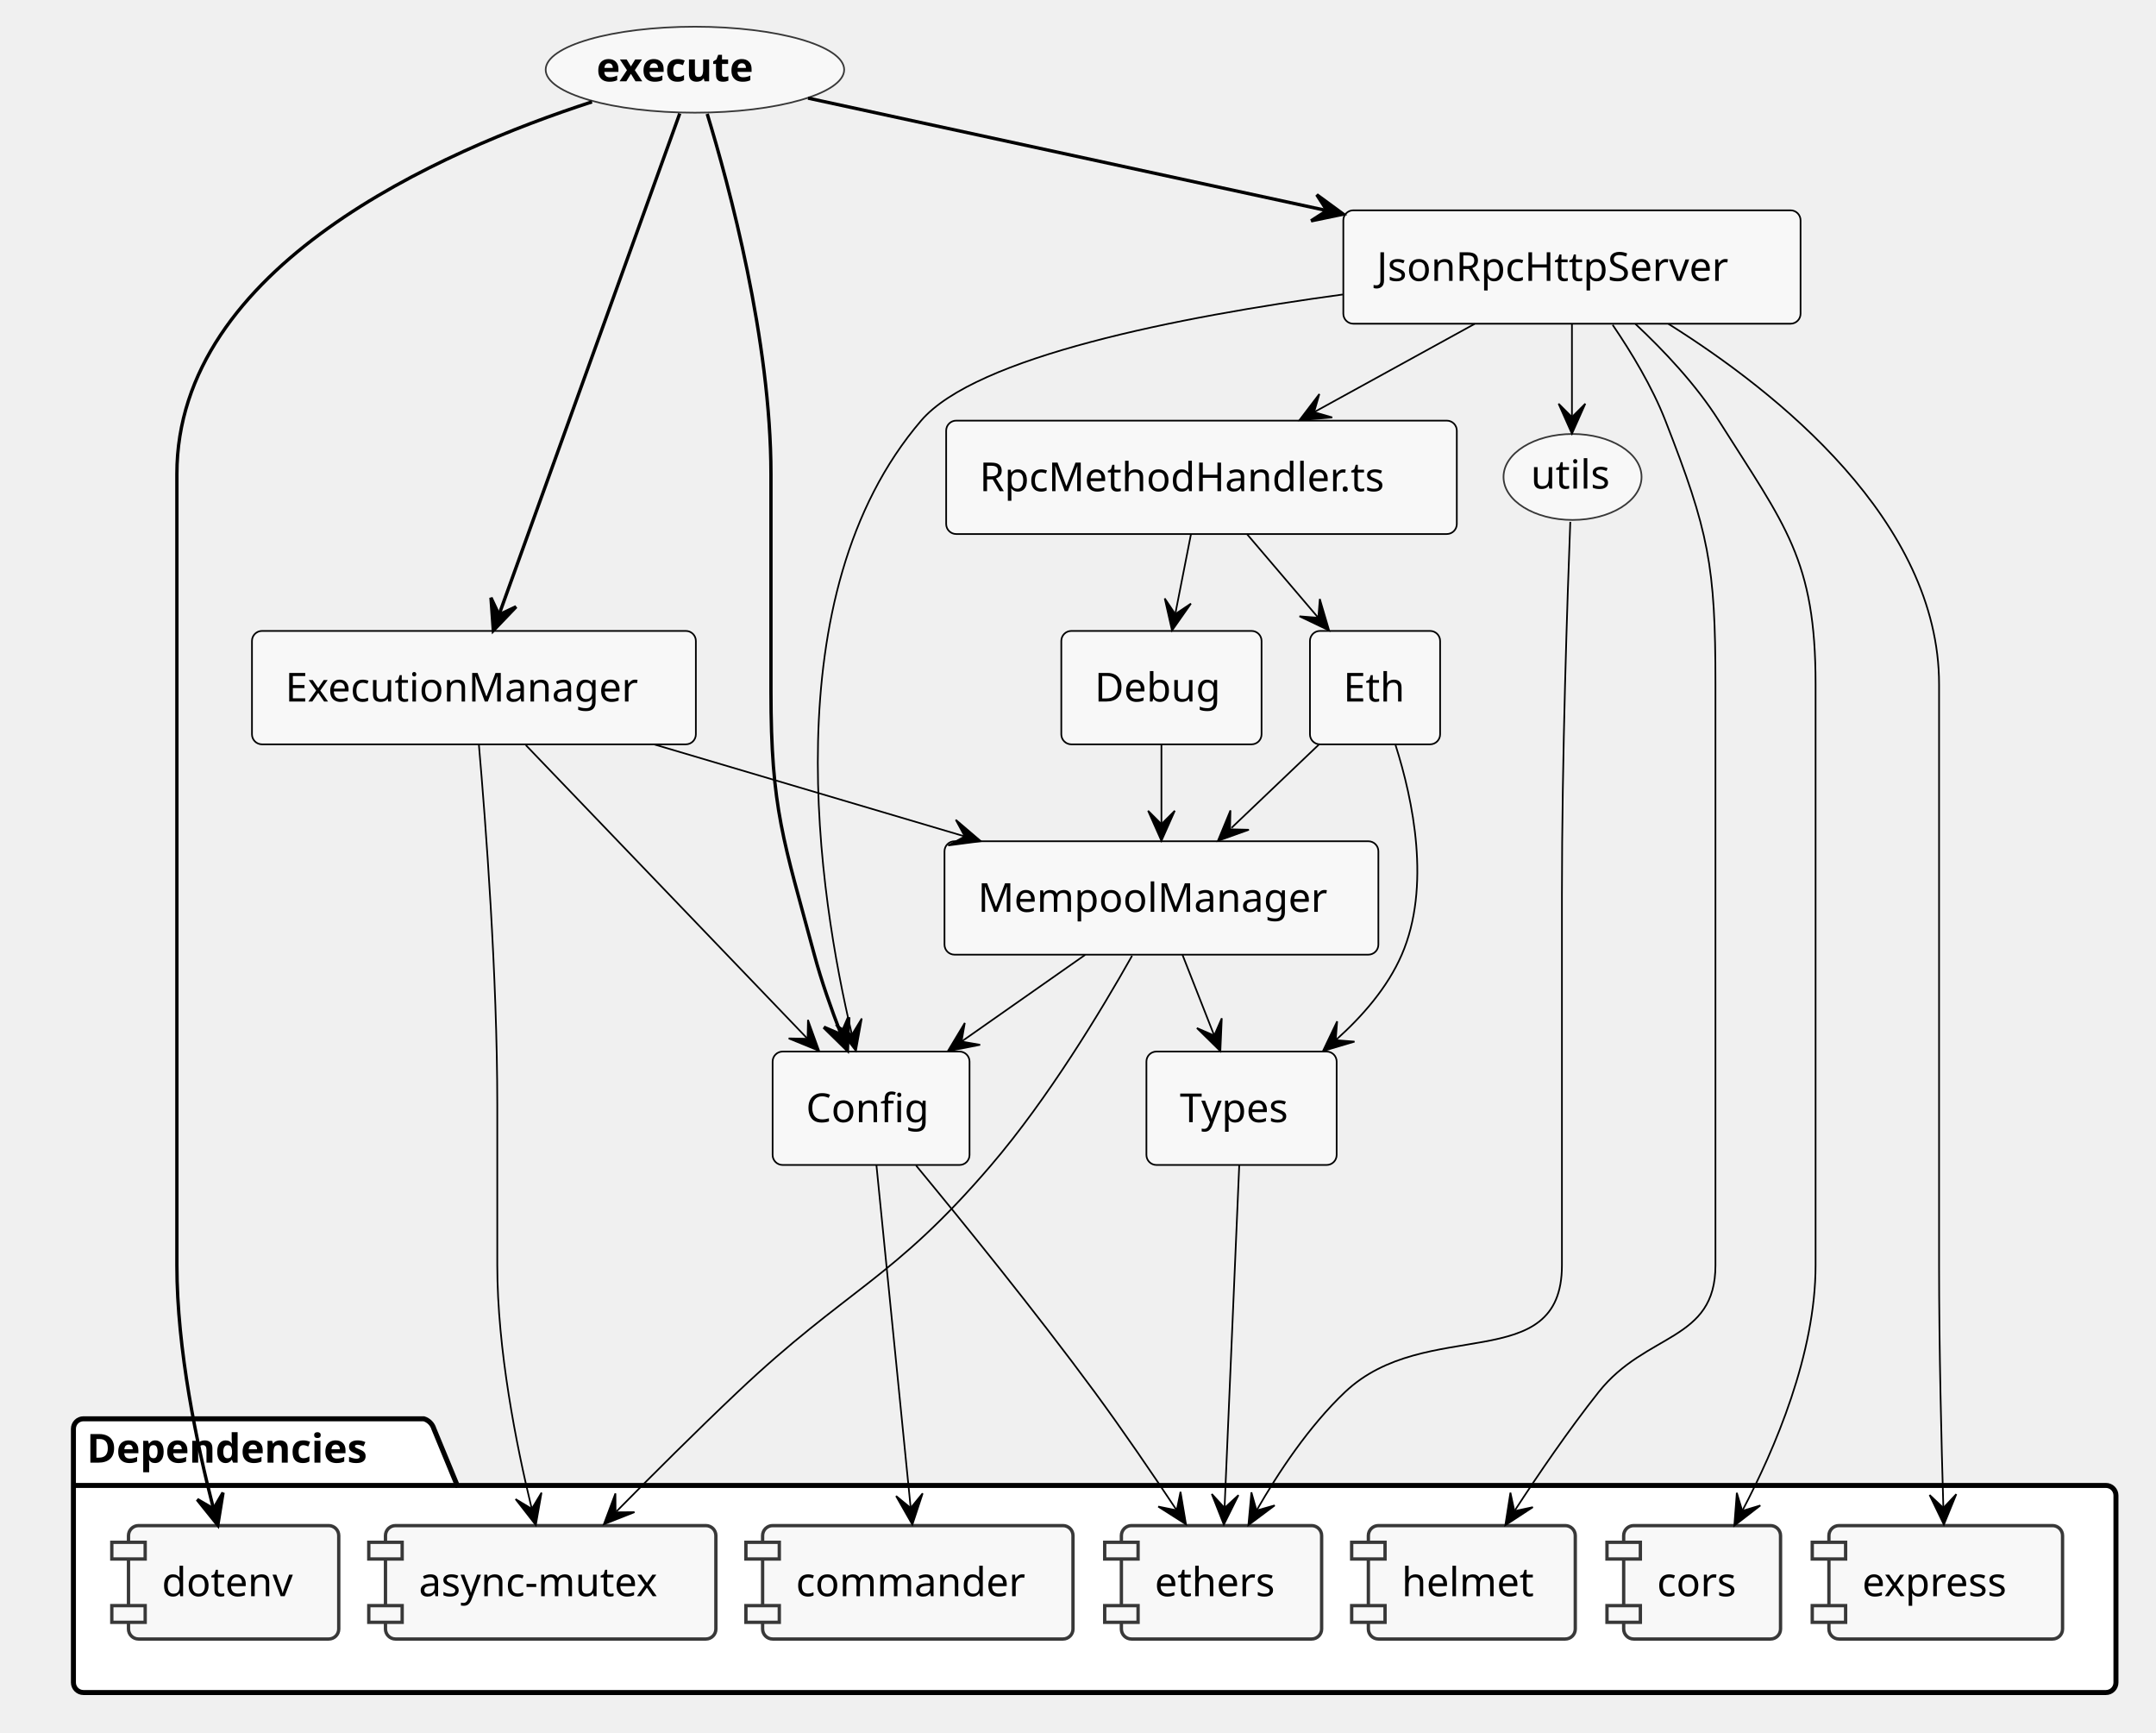
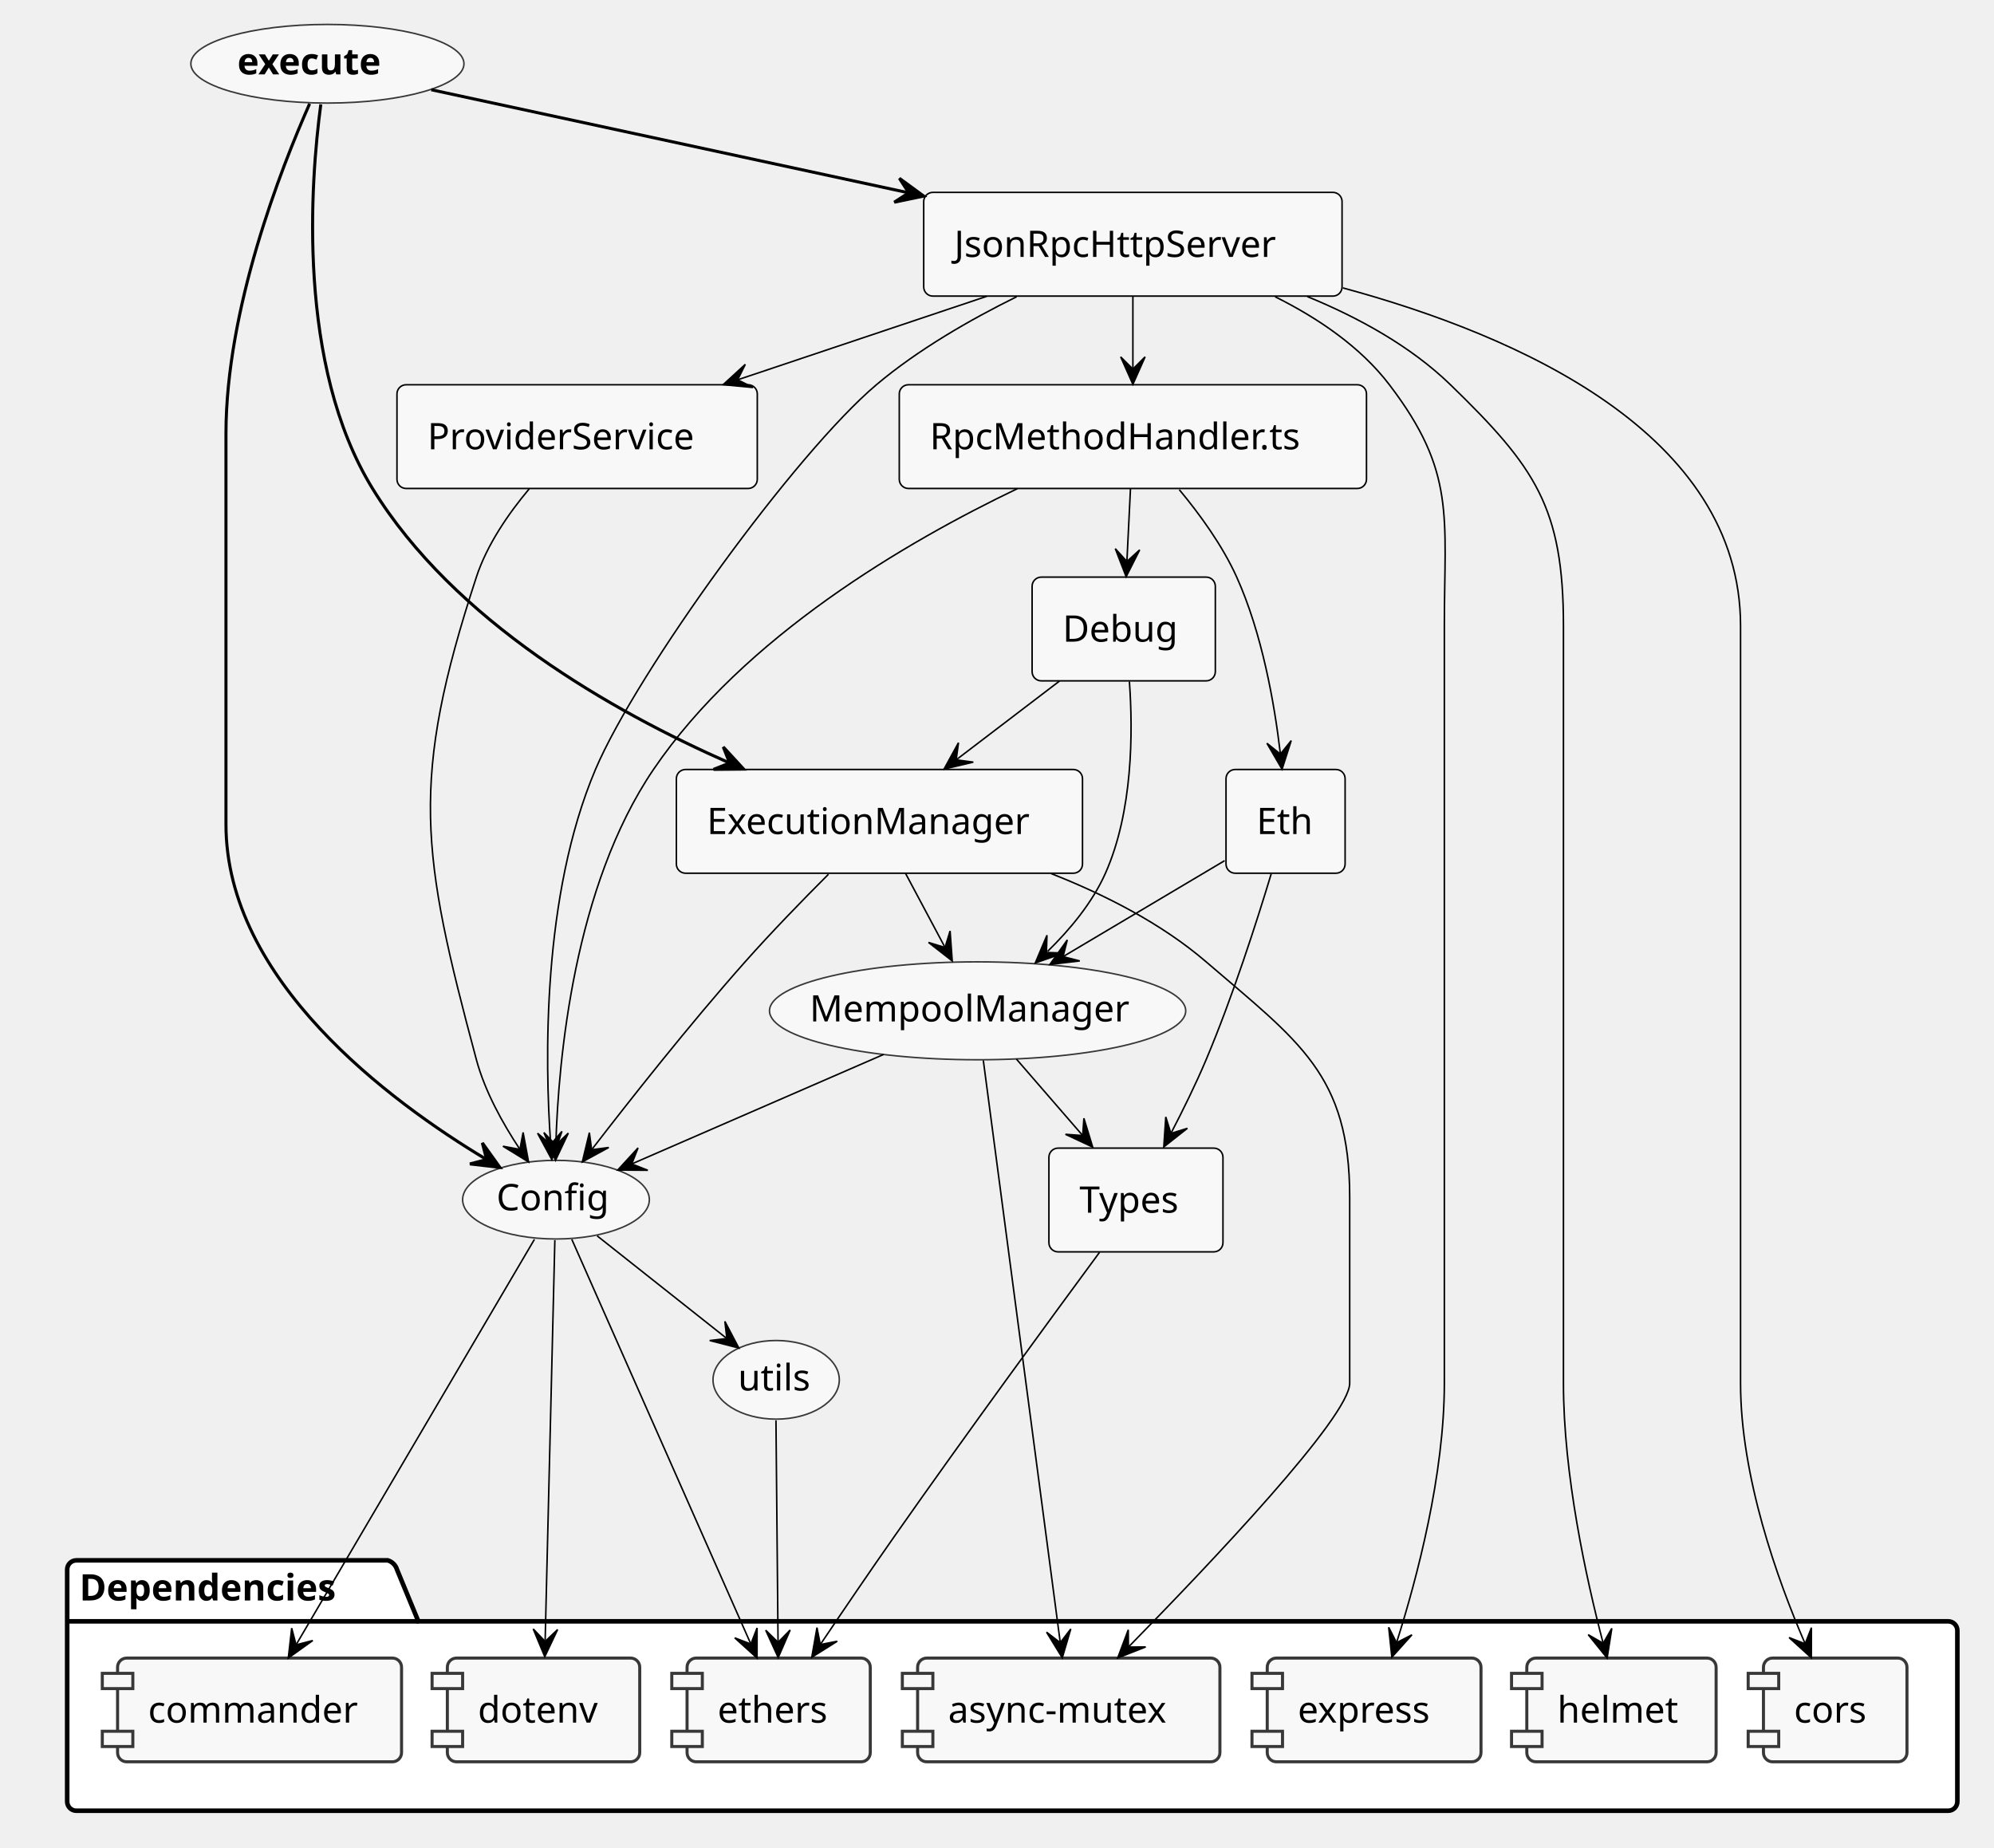
- <svg xmlns="http://www.w3.org/2000/svg" contentScriptType="application/ecmascript" contentStyleType="text/css" height="519px" preserveAspectRatio="none" style="width:646px;height:519px;" version="1.1" viewBox="0 0 646 519" width="646px" zoomAndPan="magnify">
+ <svg xmlns="http://www.w3.org/2000/svg" contentScriptType="application/ecmascript" contentStyleType="text/css" height="605px" preserveAspectRatio="none" style="width:653px;height:605px;" version="1.1" viewBox="0 0 653 605" width="653px" zoomAndPan="magnify">
  <defs />
  <g>
-     <path d="M25,425 L127,425 A4.5,4.5 0 0 1 130,428 L137,444.969 L631,444.969 A3,3 0 0 1 634,447.969 L634,504 A3,3 0 0 1 631,507 L25,507 A3,3 0 0 1 22,504 L22,428 A3,3 0 0 1 25,425 " fill="#FFFFFF" style="stroke: #000000; stroke-width: 1.5;" />
-     <line style="stroke: #000000; stroke-width: 1.5;" x1="22" x2="137" y1="444.969" y2="444.969" />
-     <text fill="#000000" font-family="Tahoma, sans-serif" font-size="12" font-weight="bold" lengthAdjust="spacingAndGlyphs" textLength="102" x="26" y="438.139">Dependencies</text>
-     <rect fill="#F8F8F8" height="33.969" rx="3" ry="3" style="stroke: #383838; stroke-width: 1.0;" width="99" x="115.5" y="457" />
-     <rect fill="#F8F8F8" height="5" style="stroke: #383838; stroke-width: 1.0;" width="10" x="110.5" y="462" />
-     <rect fill="#F8F8F8" height="5" style="stroke: #383838; stroke-width: 1.0;" width="10" x="110.5" y="480.969" />
-     <text fill="#000000" font-family="Tahoma, sans-serif" font-size="12" lengthAdjust="spacingAndGlyphs" textLength="79" x="125.5" y="478.139">async-mutex</text>
-     <rect fill="#F8F8F8" height="33.969" rx="3" ry="3" style="stroke: #383838; stroke-width: 1.0;" width="93" x="228.5" y="457" />
-     <rect fill="#F8F8F8" height="5" style="stroke: #383838; stroke-width: 1.0;" width="10" x="223.5" y="462" />
-     <rect fill="#F8F8F8" height="5" style="stroke: #383838; stroke-width: 1.0;" width="10" x="223.5" y="480.969" />
-     <text fill="#000000" font-family="Tahoma, sans-serif" font-size="12" lengthAdjust="spacingAndGlyphs" textLength="73" x="238.5" y="478.139">commander</text>
-     <rect fill="#F8F8F8" height="33.969" rx="3" ry="3" style="stroke: #383838; stroke-width: 1.0;" width="47" x="486.5" y="457" />
-     <rect fill="#F8F8F8" height="5" style="stroke: #383838; stroke-width: 1.0;" width="10" x="481.5" y="462" />
-     <rect fill="#F8F8F8" height="5" style="stroke: #383838; stroke-width: 1.0;" width="10" x="481.5" y="480.969" />
-     <text fill="#000000" font-family="Tahoma, sans-serif" font-size="12" lengthAdjust="spacingAndGlyphs" textLength="27" x="496.5" y="478.139">cors</text>
-     <rect fill="#F8F8F8" height="33.969" rx="3" ry="3" style="stroke: #383838; stroke-width: 1.0;" width="63" x="38.5" y="457" />
-     <rect fill="#F8F8F8" height="5" style="stroke: #383838; stroke-width: 1.0;" width="10" x="33.5" y="462" />
-     <rect fill="#F8F8F8" height="5" style="stroke: #383838; stroke-width: 1.0;" width="10" x="33.5" y="480.969" />
-     <text fill="#000000" font-family="Tahoma, sans-serif" font-size="12" lengthAdjust="spacingAndGlyphs" textLength="43" x="48.5" y="478.139">dotenv</text>
-     <rect fill="#F8F8F8" height="33.969" rx="3" ry="3" style="stroke: #383838; stroke-width: 1.0;" width="60" x="336" y="457" />
-     <rect fill="#F8F8F8" height="5" style="stroke: #383838; stroke-width: 1.0;" width="10" x="331" y="462" />
-     <rect fill="#F8F8F8" height="5" style="stroke: #383838; stroke-width: 1.0;" width="10" x="331" y="480.969" />
-     <text fill="#000000" font-family="Tahoma, sans-serif" font-size="12" lengthAdjust="spacingAndGlyphs" textLength="40" x="346" y="478.139">ethers</text>
-     <rect fill="#F8F8F8" height="33.969" rx="3" ry="3" style="stroke: #383838; stroke-width: 1.0;" width="70" x="548" y="457" />
-     <rect fill="#F8F8F8" height="5" style="stroke: #383838; stroke-width: 1.0;" width="10" x="543" y="462" />
-     <rect fill="#F8F8F8" height="5" style="stroke: #383838; stroke-width: 1.0;" width="10" x="543" y="480.969" />
-     <text fill="#000000" font-family="Tahoma, sans-serif" font-size="12" lengthAdjust="spacingAndGlyphs" textLength="50" x="558" y="478.139">express</text>
-     <rect fill="#F8F8F8" height="33.969" rx="3" ry="3" style="stroke: #383838; stroke-width: 1.0;" width="62" x="410" y="457" />
-     <rect fill="#F8F8F8" height="5" style="stroke: #383838; stroke-width: 1.0;" width="10" x="405" y="462" />
-     <rect fill="#F8F8F8" height="5" style="stroke: #383838; stroke-width: 1.0;" width="10" x="405" y="480.969" />
-     <text fill="#000000" font-family="Tahoma, sans-serif" font-size="12" lengthAdjust="spacingAndGlyphs" textLength="42" x="420" y="478.139">helmet</text>
-     <ellipse cx="208.219" cy="20.877" fill="#F8F8F8" rx="44.719" ry="12.877" style="stroke: #383838; stroke-width: 0.5;" />
-     <text fill="#000000" font-family="Tahoma, sans-serif" font-size="12" font-weight="bold" lengthAdjust="spacingAndGlyphs" textLength="59" x="178.719" y="24.362">execute</text>
-     <rect fill="#F8F8F8" height="33.969" rx="3" ry="3" style="stroke: #000000; stroke-width: 0.5;" width="59" x="231.5" y="315" />
-     <text fill="#000000" font-family="Tahoma, sans-serif" font-size="12" lengthAdjust="spacingAndGlyphs" textLength="39" x="241.5" y="336.139">Config</text>
-     <rect fill="#F8F8F8" height="33.969" rx="3" ry="3" style="stroke: #000000; stroke-width: 0.5;" width="60" x="318" y="189" />
-     <text fill="#000000" font-family="Tahoma, sans-serif" font-size="12" lengthAdjust="spacingAndGlyphs" textLength="40" x="328" y="210.139">Debug</text>
-     <rect fill="#F8F8F8" height="33.969" rx="3" ry="3" style="stroke: #000000; stroke-width: 0.5;" width="39" x="392.5" y="189" />
-     <text fill="#000000" font-family="Tahoma, sans-serif" font-size="12" lengthAdjust="spacingAndGlyphs" textLength="19" x="402.5" y="210.139">Eth</text>
-     <rect fill="#F8F8F8" height="33.969" rx="3" ry="3" style="stroke: #000000; stroke-width: 0.5;" width="133" x="75.5" y="189" />
-     <text fill="#000000" font-family="Tahoma, sans-serif" font-size="12" lengthAdjust="spacingAndGlyphs" textLength="113" x="85.5" y="210.139">ExecutionManager</text>
-     <rect fill="#F8F8F8" height="33.969" rx="3" ry="3" style="stroke: #000000; stroke-width: 0.5;" width="137" x="402.5" y="63" />
-     <text fill="#000000" font-family="Tahoma, sans-serif" font-size="12" lengthAdjust="spacingAndGlyphs" textLength="117" x="412.5" y="84.139">JsonRpcHttpServer</text>
-     <rect fill="#F8F8F8" height="33.969" rx="3" ry="3" style="stroke: #000000; stroke-width: 0.5;" width="130" x="283" y="252" />
-     <text fill="#000000" font-family="Tahoma, sans-serif" font-size="12" lengthAdjust="spacingAndGlyphs" textLength="110" x="293" y="273.139">MempoolManager</text>
-     <rect fill="#F8F8F8" height="33.969" rx="3" ry="3" style="stroke: #000000; stroke-width: 0.5;" width="153" x="283.5" y="126" />
-     <text fill="#000000" font-family="Tahoma, sans-serif" font-size="12" lengthAdjust="spacingAndGlyphs" textLength="133" x="293.5" y="147.139">RpcMethodHandler.ts</text>
-     <rect fill="#F8F8F8" height="33.969" rx="3" ry="3" style="stroke: #000000; stroke-width: 0.5;" width="57" x="343.5" y="315" />
-     <text fill="#000000" font-family="Tahoma, sans-serif" font-size="12" lengthAdjust="spacingAndGlyphs" textLength="37" x="353.5" y="336.139">Types</text>
-     <ellipse cx="471.178" cy="142.877" fill="#F8F8F8" rx="20.678" ry="12.877" style="stroke: #383838; stroke-width: 0.5;" />
-     <text fill="#000000" font-family="Tahoma, sans-serif" font-size="12" lengthAdjust="spacingAndGlyphs" textLength="25" x="458.678" y="146.362">utils</text>
-     <path d="M262.606,349.06 C265.135,374.348 270.047,423.466 272.868,451.682 " fill="none" id="_Config-&gt;commander" style="stroke: #000000; stroke-width: 0.5;" />
-     <polygon fill="#000000" points="273.37,456.696,276.454,447.343,272.872,451.721,268.494,448.139,273.37,456.696" style="stroke: #000000; stroke-width: 0.5;" />
-     <path d="M274.475,349.127 C288.283,365.827 310.191,392.817 328,417 C336.413,428.424 345.343,441.53 352.432,452.19 " fill="none" id="_Config-&gt;ethers" style="stroke: #000000; stroke-width: 0.5;" />
-     <polygon fill="#000000" points="355.35,456.596,353.715,446.884,352.589,452.428,347.046,451.301,355.35,456.596" style="stroke: #000000; stroke-width: 0.5;" />
-     <path d="M348,223.027 C348,230.255 348,238.894 348,246.659 " fill="none" id="_Debug-&gt;_MempoolManager" style="stroke: #000000; stroke-width: 0.5;" />
-     <polygon fill="#000000" points="348,251.868,352,242.868,348,246.868,344,242.868,348,251.868" style="stroke: #000000; stroke-width: 0.5;" />
-     <path d="M395.185,223.027 C387.164,230.672 377.487,239.895 368.989,247.994 " fill="none" id="_Eth-&gt;_MempoolManager" style="stroke: #000000; stroke-width: 0.5;" />
-     <polygon fill="#000000" points="364.925,251.868,374.199,248.553,368.544,248.418,368.679,242.762,364.925,251.868" style="stroke: #000000; stroke-width: 0.5;" />
-     <path d="M418.132,223.149 C423.384,239.639 428.823,265.635 420,286 C415.746,295.818 408.179,304.476 400.293,311.509 " fill="none" id="_Eth-&gt;_Types" style="stroke: #000000; stroke-width: 0.5;" />
-     <polygon fill="#000000" points="396.408,314.828,405.849,312.022,400.209,311.58,400.651,305.94,396.408,314.828" style="stroke: #000000; stroke-width: 0.5;" />
-     <path d="M211.902,34.118 C218.464,55.607 231,101.908 231,142 C231,142 231,142 231,207 C231,242.583 234.778,251.632 244,286 C246.11,293.864 249.079,302.266 251.946,309.654 " fill="none" id="&lt;b&gt;execute&lt;/b&gt;-&gt;_Config" style="stroke: #000000; stroke-width: 1.0;" />
-     <polygon fill="#000000" points="253.903,314.589,254.304,304.748,252.06,309.941,246.867,307.697,253.903,314.589" style="stroke: #000000; stroke-width: 1.0;" />
-     <path d="M177.377,30.516 C132.205,45.162 53,79.722 53,142 C53,142 53,142 53,379 C53,404.315 59.044,432.863 63.925,451.786 " fill="none" id="&lt;b&gt;execute&lt;/b&gt;-&gt;dotenv" style="stroke: #000000; stroke-width: 1.0;" />
-     <polygon fill="#000000" points="65.265,456.858,66.833,447.135,63.988,452.024,59.099,449.178,65.265,456.858" style="stroke: #000000; stroke-width: 1.0;" />
-     <path d="M203.67,34.007 C192.664,64.523 163.509,145.361 149.596,183.938 " fill="none" id="&lt;b&gt;execute&lt;/b&gt;-&gt;_ExecutionManager" style="stroke: #000000; stroke-width: 1.0;" />
-     <polygon fill="#000000" points="147.817,188.87,154.634,181.762,149.514,184.167,147.109,179.047,147.817,188.87" style="stroke: #000000; stroke-width: 1.0;" />
-     <path d="M242.113,29.393 C281.215,37.868 346.455,52.007 397.301,63.027 " fill="none" id="&lt;b&gt;execute&lt;/b&gt;-&gt;_JsonRpcHttpServer" style="stroke: #000000; stroke-width: 1.0;" />
-     <polygon fill="#000000" points="402.487,64.151,394.54,58.334,397.601,63.091,392.844,66.152,402.487,64.151" style="stroke: #000000; stroke-width: 1.0;" />
-     <path d="M143.485,223.035 C145.539,246.652 149,292.188 149,331 C149,331 149,331 149,379 C149,404.27 154.689,432.826 159.282,451.764 " fill="none" id="_ExecutionManager-&gt;async-mutex" style="stroke: #000000; stroke-width: 0.5;" />
-     <polygon fill="#000000" points="160.543,456.84,162.255,447.141,159.338,451.987,154.491,449.07,160.543,456.84" style="stroke: #000000; stroke-width: 0.5;" />
-     <path d="M157.557,223.211 C179.205,245.769 218.388,286.598 241.819,311.013 " fill="none" id="_ExecutionManager-&gt;_Config" style="stroke: #000000; stroke-width: 0.5;" />
-     <polygon fill="#000000" points="245.439,314.785,242.095,305.521,241.978,311.177,236.322,311.059,245.439,314.785" style="stroke: #000000; stroke-width: 0.5;" />
-     <path d="M196.124,223.027 C224.634,231.469 259.648,241.838 288.869,250.49 " fill="none" id="_ExecutionManager-&gt;_MempoolManager" style="stroke: #000000; stroke-width: 0.5;" />
-     <polygon fill="#000000" points="293.88,251.974,286.387,245.582,289.086,250.554,284.115,253.253,293.88,251.974" style="stroke: #000000; stroke-width: 0.5;" />
-     <path d="M402.309,88.221 C352.982,94.936 292.419,106.84 276,126 C231.109,178.384 245.464,268.555 255.184,309.571 " fill="none" id="_JsonRpcHttpServer-&gt;_Config" style="stroke: #000000; stroke-width: 0.5;" />
-     <polygon fill="#000000" points="256.459,314.79,258.207,305.098,255.272,309.933,250.436,306.997,256.459,314.79" style="stroke: #000000; stroke-width: 0.5;" />
-     <path d="M490.015,97.038 C498.567,105.037 508.235,115.281 515,126 C534.962,157.63 544,167.598 544,205 C544,205 544,205 544,379 C544,405.557 531.85,433.954 522.077,452.5 " fill="none" id="_JsonRpcHttpServer-&gt;cors" style="stroke: #000000; stroke-width: 0.5;" />
-     <polygon fill="#000000" points="519.652,456.997,527.444,450.973,522.025,452.596,520.403,447.176,519.652,456.997" style="stroke: #000000; stroke-width: 0.5;" />
-     <path d="M499.901,97.016 C532.492,117.449 581,156.078 581,205 C581,205 581,205 581,379 C581,403.917 581.711,432.541 582.285,451.592 " fill="none" id="_JsonRpcHttpServer-&gt;express" style="stroke: #000000; stroke-width: 0.5;" />
-     <polygon fill="#000000" points="582.443,456.7,586.163,447.581,582.289,451.702,578.167,447.828,582.443,456.7" style="stroke: #000000; stroke-width: 0.5;" />
-     <path d="M483.196,97.314 C488.795,105.534 495.052,115.885 499,126 C511.994,159.292 514,169.262 514,205 C514,205 514,205 514,379 C514,401.961 493.263,399.006 479,417 C470.059,428.279 460.974,441.586 453.93,452.398 " fill="none" id="_JsonRpcHttpServer-&gt;helmet" style="stroke: #000000; stroke-width: 0.5;" />
-     <polygon fill="#000000" points="451.042,456.866,459.286,451.478,453.756,452.667,452.567,447.136,451.042,456.866" style="stroke: #000000; stroke-width: 0.5;" />
-     <path d="M441.836,97.027 C427.167,105.089 409.302,114.906 394.011,123.309 " fill="none" id="_JsonRpcHttpServer-&gt;_RpcMethodHandler_ts" style="stroke: #000000; stroke-width: 0.5;" />
-     <polygon fill="#000000" points="389.355,125.868,399.169,125.041,393.738,123.461,395.318,118.029,389.355,125.868" style="stroke: #000000; stroke-width: 0.5;" />
-     <path d="M471,97.027 C471,105.563 471,116.067 471,124.777 " fill="none" id="_JsonRpcHttpServer-&gt;utils" style="stroke: #000000; stroke-width: 0.5;" />
-     <polygon fill="#000000" points="471,129.935,475,120.935,471,124.935,467,120.935,471,129.935" style="stroke: #000000; stroke-width: 0.5;" />
-     <path d="M339.197,286.308 C329.844,302.923 314.074,329.018 297,349 C267.557,383.459 253.926,385.852 221,417 C208.724,428.613 195.327,441.983 184.716,452.746 " fill="none" id="_MempoolManager-&gt;async-mutex" style="stroke: #000000; stroke-width: 0.5;" />
-     <polygon fill="#000000" points="180.94,456.586,190.102,452.973,184.446,453.021,184.398,447.364,180.94,456.586" style="stroke: #000000; stroke-width: 0.5;" />
-     <path d="M325.142,286.027 C313.842,293.95 300.124,303.568 288.279,311.873 " fill="none" id="_MempoolManager-&gt;_Config" style="stroke: #000000; stroke-width: 0.5;" />
-     <polygon fill="#000000" points="284.008,314.868,293.674,312.977,288.102,311.998,289.082,306.427,284.008,314.868" style="stroke: #000000; stroke-width: 0.5;" />
-     <path d="M354.306,286.027 C357.204,293.394 360.679,302.226 363.78,310.107 " fill="none" id="_MempoolManager-&gt;_Types" style="stroke: #000000; stroke-width: 0.5;" />
-     <polygon fill="#000000" points="365.653,314.868,366.081,305.029,363.823,310.215,358.636,307.957,365.653,314.868" style="stroke: #000000; stroke-width: 0.5;" />
-     <path d="M356.847,160.027 C355.425,167.255 353.726,175.894 352.198,183.659 " fill="none" id="_RpcMethodHandler_ts-&gt;_Debug" style="stroke: #000000; stroke-width: 0.5;" />
-     <polygon fill="#000000" points="351.173,188.868,356.836,180.81,352.139,183.962,348.987,179.265,351.173,188.868" style="stroke: #000000; stroke-width: 0.5;" />
-     <path d="M373.662,160.027 C380.179,167.672 388.042,176.895 394.946,184.994 " fill="none" id="_RpcMethodHandler_ts-&gt;_Eth" style="stroke: #000000; stroke-width: 0.5;" />
-     <polygon fill="#000000" points="398.248,188.868,395.454,179.424,395.004,185.063,389.365,184.614,398.248,188.868" style="stroke: #000000; stroke-width: 0.5;" />
-     <path d="M371.312,349.06 C370.228,374.348 368.123,423.466 366.914,451.682 " fill="none" id="_Types-&gt;ethers" style="stroke: #000000; stroke-width: 0.5;" />
-     <polygon fill="#000000" points="366.699,456.696,371.081,447.876,366.913,451.701,363.088,447.533,366.699,456.696" style="stroke: #000000; stroke-width: 0.5;" />
-     <path d="M470.505,156.318 C469.653,178.599 468,227.085 468,268 C468,268 468,268 468,379 C468,412.463 427.302,393.995 403,417 C392.242,427.184 383.045,441.062 376.511,452.455 " fill="none" id="utils-&gt;ethers" style="stroke: #000000; stroke-width: 0.5;" />
-     <polygon fill="#000000" points="374.052,456.846,381.939,450.948,376.495,452.484,374.959,447.039,374.052,456.846" style="stroke: #000000; stroke-width: 0.5;" />
+     <path d="M25,511 L127,511 A4.5,4.5 0 0 1 130,514 L137,530.969 L638,530.969 A3,3 0 0 1 641,533.969 L641,590 A3,3 0 0 1 638,593 L25,593 A3,3 0 0 1 22,590 L22,514 A3,3 0 0 1 25,511 " fill="#FFFFFF" style="stroke: #000000; stroke-width: 1.5;" />
+     <line style="stroke: #000000; stroke-width: 1.5;" x1="22" x2="137" y1="530.969" y2="530.969" />
+     <text fill="#000000" font-family="Tahoma, sans-serif" font-size="12" font-weight="bold" lengthAdjust="spacingAndGlyphs" textLength="102" x="26" y="524.139">Dependencies</text>
+     <rect fill="#F8F8F8" height="33.969" rx="3" ry="3" style="stroke: #383838; stroke-width: 1.0;" width="99" x="300.5" y="543" />
+     <rect fill="#F8F8F8" height="5" style="stroke: #383838; stroke-width: 1.0;" width="10" x="295.5" y="548" />
+     <rect fill="#F8F8F8" height="5" style="stroke: #383838; stroke-width: 1.0;" width="10" x="295.5" y="566.969" />
+     <text fill="#000000" font-family="Tahoma, sans-serif" font-size="12" lengthAdjust="spacingAndGlyphs" textLength="79" x="310.5" y="564.139">async-mutex</text>
+     <rect fill="#F8F8F8" height="33.969" rx="3" ry="3" style="stroke: #383838; stroke-width: 1.0;" width="93" x="38.5" y="543" />
+     <rect fill="#F8F8F8" height="5" style="stroke: #383838; stroke-width: 1.0;" width="10" x="33.5" y="548" />
+     <rect fill="#F8F8F8" height="5" style="stroke: #383838; stroke-width: 1.0;" width="10" x="33.5" y="566.969" />
+     <text fill="#000000" font-family="Tahoma, sans-serif" font-size="12" lengthAdjust="spacingAndGlyphs" textLength="73" x="48.5" y="564.139">commander</text>
+     <rect fill="#F8F8F8" height="33.969" rx="3" ry="3" style="stroke: #383838; stroke-width: 1.0;" width="47" x="577.5" y="543" />
+     <rect fill="#F8F8F8" height="5" style="stroke: #383838; stroke-width: 1.0;" width="10" x="572.5" y="548" />
+     <rect fill="#F8F8F8" height="5" style="stroke: #383838; stroke-width: 1.0;" width="10" x="572.5" y="566.969" />
+     <text fill="#000000" font-family="Tahoma, sans-serif" font-size="12" lengthAdjust="spacingAndGlyphs" textLength="27" x="587.5" y="564.139">cors</text>
+     <rect fill="#F8F8F8" height="33.969" rx="3" ry="3" style="stroke: #383838; stroke-width: 1.0;" width="63" x="146.5" y="543" />
+     <rect fill="#F8F8F8" height="5" style="stroke: #383838; stroke-width: 1.0;" width="10" x="141.5" y="548" />
+     <rect fill="#F8F8F8" height="5" style="stroke: #383838; stroke-width: 1.0;" width="10" x="141.5" y="566.969" />
+     <text fill="#000000" font-family="Tahoma, sans-serif" font-size="12" lengthAdjust="spacingAndGlyphs" textLength="43" x="156.5" y="564.139">dotenv</text>
+     <rect fill="#F8F8F8" height="33.969" rx="3" ry="3" style="stroke: #383838; stroke-width: 1.0;" width="60" x="225" y="543" />
+     <rect fill="#F8F8F8" height="5" style="stroke: #383838; stroke-width: 1.0;" width="10" x="220" y="548" />
+     <rect fill="#F8F8F8" height="5" style="stroke: #383838; stroke-width: 1.0;" width="10" x="220" y="566.969" />
+     <text fill="#000000" font-family="Tahoma, sans-serif" font-size="12" lengthAdjust="spacingAndGlyphs" textLength="40" x="235" y="564.139">ethers</text>
+     <rect fill="#F8F8F8" height="33.969" rx="3" ry="3" style="stroke: #383838; stroke-width: 1.0;" width="70" x="415" y="543" />
+     <rect fill="#F8F8F8" height="5" style="stroke: #383838; stroke-width: 1.0;" width="10" x="410" y="548" />
+     <rect fill="#F8F8F8" height="5" style="stroke: #383838; stroke-width: 1.0;" width="10" x="410" y="566.969" />
+     <text fill="#000000" font-family="Tahoma, sans-serif" font-size="12" lengthAdjust="spacingAndGlyphs" textLength="50" x="425" y="564.139">express</text>
+     <rect fill="#F8F8F8" height="33.969" rx="3" ry="3" style="stroke: #383838; stroke-width: 1.0;" width="62" x="500" y="543" />
+     <rect fill="#F8F8F8" height="5" style="stroke: #383838; stroke-width: 1.0;" width="10" x="495" y="548" />
+     <rect fill="#F8F8F8" height="5" style="stroke: #383838; stroke-width: 1.0;" width="10" x="495" y="566.969" />
+     <text fill="#000000" font-family="Tahoma, sans-serif" font-size="12" lengthAdjust="spacingAndGlyphs" textLength="42" x="510" y="564.139">helmet</text>
+     <ellipse cx="107.219" cy="20.877" fill="#F8F8F8" rx="44.719" ry="12.877" style="stroke: #383838; stroke-width: 0.5;" />
+     <text fill="#000000" font-family="Tahoma, sans-serif" font-size="12" font-weight="bold" lengthAdjust="spacingAndGlyphs" textLength="59" x="77.719" y="24.362">execute</text>
+     <ellipse cx="182.077" cy="392.877" fill="#F8F8F8" rx="30.577" ry="12.877" style="stroke: #383838; stroke-width: 0.5;" />
+     <text fill="#000000" font-family="Tahoma, sans-serif" font-size="12" lengthAdjust="spacingAndGlyphs" textLength="39" x="162.577" y="396.362">Config</text>
+     <rect fill="#F8F8F8" height="33.969" rx="3" ry="3" style="stroke: #000000; stroke-width: 0.5;" width="60" x="338" y="189" />
+     <text fill="#000000" font-family="Tahoma, sans-serif" font-size="12" lengthAdjust="spacingAndGlyphs" textLength="40" x="348" y="210.139">Debug</text>
+     <rect fill="#F8F8F8" height="33.969" rx="3" ry="3" style="stroke: #000000; stroke-width: 0.5;" width="39" x="401.5" y="252" />
+     <text fill="#000000" font-family="Tahoma, sans-serif" font-size="12" lengthAdjust="spacingAndGlyphs" textLength="19" x="411.5" y="273.139">Eth</text>
+     <rect fill="#F8F8F8" height="33.969" rx="3" ry="3" style="stroke: #000000; stroke-width: 0.5;" width="133" x="221.5" y="252" />
+     <text fill="#000000" font-family="Tahoma, sans-serif" font-size="12" lengthAdjust="spacingAndGlyphs" textLength="113" x="231.5" y="273.139">ExecutionManager</text>
+     <rect fill="#F8F8F8" height="33.969" rx="3" ry="3" style="stroke: #000000; stroke-width: 0.5;" width="137" x="302.5" y="63" />
+     <text fill="#000000" font-family="Tahoma, sans-serif" font-size="12" lengthAdjust="spacingAndGlyphs" textLength="117" x="312.5" y="84.139">JsonRpcHttpServer</text>
+     <ellipse cx="320.15" cy="331.03" fill="#F8F8F8" rx="68.15" ry="16.03" style="stroke: #383838; stroke-width: 0.5;" />
+     <text fill="#000000" font-family="Tahoma, sans-serif" font-size="12" lengthAdjust="spacingAndGlyphs" textLength="110" x="265.15" y="334.514">MempoolManager</text>
+     <rect fill="#F8F8F8" height="33.969" rx="3" ry="3" style="stroke: #000000; stroke-width: 0.5;" width="118" x="130" y="126" />
+     <text fill="#000000" font-family="Tahoma, sans-serif" font-size="12" lengthAdjust="spacingAndGlyphs" textLength="98" x="140" y="147.139">ProviderService</text>
+     <rect fill="#F8F8F8" height="33.969" rx="3" ry="3" style="stroke: #000000; stroke-width: 0.5;" width="153" x="294.5" y="126" />
+     <text fill="#000000" font-family="Tahoma, sans-serif" font-size="12" lengthAdjust="spacingAndGlyphs" textLength="133" x="304.5" y="147.139">RpcMethodHandler.ts</text>
+     <rect fill="#F8F8F8" height="33.969" rx="3" ry="3" style="stroke: #000000; stroke-width: 0.5;" width="57" x="343.5" y="376" />
+     <text fill="#000000" font-family="Tahoma, sans-serif" font-size="12" lengthAdjust="spacingAndGlyphs" textLength="37" x="353.5" y="397.139">Types</text>
+     <ellipse cx="254.178" cy="451.877" fill="#F8F8F8" rx="20.678" ry="12.877" style="stroke: #383838; stroke-width: 0.5;" />
+     <text fill="#000000" font-family="Tahoma, sans-serif" font-size="12" lengthAdjust="spacingAndGlyphs" textLength="25" x="241.678" y="455.362">utils</text>
+     <path d="M175.024,405.866 C158.644,433.729 117.563,503.609 97.049,538.505 " fill="none" id="Config-&gt;commander" style="stroke: #000000; stroke-width: 0.5;" />
+     <polygon fill="#000000" points="94.414,542.987,102.423,537.255,96.948,538.677,95.527,533.201,94.414,542.987" style="stroke: #000000; stroke-width: 0.5;" />
+     <path d="M181.706,406.133 C181.035,433.825 179.382,502.005 178.529,537.198 " fill="none" id="Config-&gt;dotenv" style="stroke: #000000; stroke-width: 0.5;" />
+     <polygon fill="#000000" points="178.399,542.552,182.616,533.652,178.52,537.554,174.619,533.458,178.399,542.552" style="stroke: #000000; stroke-width: 0.5;" />
+     <path d="M187.25,405.866 C199.527,433.615 230.242,503.039 245.743,538.076 " fill="none" id="Config-&gt;ethers" style="stroke: #000000; stroke-width: 0.5;" />
+     <polygon fill="#000000" points="247.915,542.987,247.932,533.138,245.892,538.414,240.616,536.375,247.915,542.987" style="stroke: #000000; stroke-width: 0.5;" />
+     <path d="M195.543,404.721 C207.547,414.225 225.098,428.119 237.834,438.202 " fill="none" id="Config-&gt;utils" style="stroke: #000000; stroke-width: 0.5;" />
+     <polygon fill="#000000" points="241.954,441.463,237.382,432.74,238.034,438.359,232.415,439.011,241.954,441.463" style="stroke: #000000; stroke-width: 0.5;" />
+     <path d="M346.981,223.027 C336.682,230.88 324.197,240.399 313.371,248.654 " fill="none" id="_Debug-&gt;_ExecutionManager" style="stroke: #000000; stroke-width: 0.5;" />
+     <polygon fill="#000000" points="309.156,251.868,318.738,249.59,313.131,248.835,313.886,243.229,309.156,251.868" style="stroke: #000000; stroke-width: 0.5;" />
+     <path d="M369.856,223.205 C371.06,239.739 371.009,265.77 362,286 C357.723,295.605 350.42,304.394 343.091,311.549 " fill="none" id="_Debug-&gt;MempoolManager" style="stroke: #000000; stroke-width: 0.5;" />
+     <polygon fill="#000000" points="339.036,315.351,348.337,312.113,342.683,311.931,342.865,306.277,339.036,315.351" style="stroke: #000000; stroke-width: 0.5;" />
+     <path d="M401.046,281.854 C386.017,290.782 365.206,303.145 348.436,313.107 " fill="none" id="_Eth-&gt;MempoolManager" style="stroke: #000000; stroke-width: 0.5;" />
+     <polygon fill="#000000" points="343.822,315.849,353.603,314.693,348.121,313.296,349.518,307.814,343.822,315.849" style="stroke: #000000; stroke-width: 0.5;" />
+     <path d="M416.295,286.182 C411.536,301.942 403.662,326.459 395,347 C391.612,355.034 387.389,363.611 383.489,371.1 " fill="none" id="_Eth-&gt;_Types" style="stroke: #000000; stroke-width: 0.5;" />
+     <polygon fill="#000000" points="381.113,375.607,388.848,369.511,383.445,371.184,381.771,365.78,381.113,375.607" style="stroke: #000000; stroke-width: 0.5;" />
+     <path d="M101.402,33.965 C91.987,55.217 74,101.163 74,142 C74,142 74,142 74,270 C74,320.957 127.477,360.609 159.17,379.634 " fill="none" id="&lt;b&gt;execute&lt;/b&gt;-&gt;Config" style="stroke: #000000; stroke-width: 1.0;" />
+     <polygon fill="#000000" points="163.679,382.291,157.954,374.277,159.371,379.753,153.894,381.17,163.679,382.291" style="stroke: #000000; stroke-width: 1.0;" />
+     <path d="M105.061,34.166 C101.658,59.636 97.139,119.554 122,160 C148.73,203.487 200.287,232.858 238.885,249.86 " fill="none" id="&lt;b&gt;execute&lt;/b&gt;-&gt;_ExecutionManager" style="stroke: #000000; stroke-width: 1.0;" />
+     <polygon fill="#000000" points="243.525,251.872,236.858,244.622,238.938,249.883,233.677,251.962,243.525,251.872" style="stroke: #000000; stroke-width: 1.0;" />
+     <path d="M141.243,29.393 C180.641,37.9 246.472,52.113 297.593,63.151 " fill="none" id="&lt;b&gt;execute&lt;/b&gt;-&gt;_JsonRpcHttpServer" style="stroke: #000000; stroke-width: 1.0;" />
+     <polygon fill="#000000" points="302.493,64.209,294.541,58.399,297.606,63.153,292.851,66.219,302.493,64.209" style="stroke: #000000; stroke-width: 1.0;" />
+     <path d="M344.234,286.085 C361.816,293 380.41,302.449 395,315 C425.394,341.148 442,351.906 442,392 C442,392 442,392 442,453 C442,463.961 396.556,511.874 369.546,539.384 " fill="none" id="_ExecutionManager-&gt;async-mutex" style="stroke: #000000; stroke-width: 0.5;" />
+     <polygon fill="#000000" points="366.025,542.96,375.19,539.353,369.533,539.397,369.489,533.741,366.025,542.96" style="stroke: #000000; stroke-width: 0.5;" />
+     <path d="M271.311,286.305 C262.917,294.694 252.705,305.195 244,315 C225.773,335.531 206.117,360.468 193.935,376.289 " fill="none" id="_ExecutionManager-&gt;Config" style="stroke: #000000; stroke-width: 0.5;" />
+     <polygon fill="#000000" points="190.704,380.498,199.356,375.793,193.748,376.531,193.01,370.923,190.704,380.498" style="stroke: #000000; stroke-width: 0.5;" />
+     <path d="M296.575,286.079 C300.5,293.438 305.191,302.233 309.34,310.013 " fill="none" id="_ExecutionManager-&gt;MempoolManager" style="stroke: #000000; stroke-width: 0.5;" />
+     <polygon fill="#000000" points="311.842,314.704,311.136,304.88,309.489,310.292,304.077,308.645,311.842,314.704" style="stroke: #000000; stroke-width: 0.5;" />
+     <path d="M332.93,97.178 C317.741,104.669 300.657,114.479 287,126 C260.501,148.355 208.539,220.084 195,252 C177.484,293.292 178.415,347.435 180.336,374.708 " fill="none" id="_JsonRpcHttpServer-&gt;Config" style="stroke: #000000; stroke-width: 0.5;" />
+     <polygon fill="#000000" points="180.729,379.792,184.025,370.511,180.345,374.807,176.049,371.126,180.729,379.792" style="stroke: #000000; stroke-width: 0.5;" />
+     <path d="M439.763,94.286 C497.283,109.86 570,142.006 570,205 C570,205 570,205 570,453 C570,483.531 581.994,517.092 591.061,538.101 " fill="none" id="_JsonRpcHttpServer-&gt;cors" style="stroke: #000000; stroke-width: 0.5;" />
+     <polygon fill="#000000" points="593.177,542.904,593.207,533.055,591.16,538.329,585.887,536.282,593.177,542.904" style="stroke: #000000; stroke-width: 0.5;" />
+     <path d="M417.574,97.179 C431.445,104.083 445.469,113.502 455,126 C476.836,154.635 473,168.989 473,205 C473,205 473,205 473,453 C473,482.985 464.101,516.679 457.374,537.867 " fill="none" id="_JsonRpcHttpServer-&gt;express" style="stroke: #000000; stroke-width: 0.5;" />
+     <polygon fill="#000000" points="455.804,542.713,462.383,535.385,457.345,537.957,454.773,532.919,455.804,542.713" style="stroke: #000000; stroke-width: 0.5;" />
+     <path d="M428.1,97.109 C444.744,103.934 461.943,113.324 475,126 C502.819,153.006 512,166.229 512,205 C512,205 512,205 512,453 C512,482.944 519.437,516.909 525.005,538.144 " fill="none" id="_JsonRpcHttpServer-&gt;helmet" style="stroke: #000000; stroke-width: 0.5;" />
+     <polygon fill="#000000" points="526.303,542.998,527.841,533.27,525.011,538.168,520.113,535.337,526.303,542.998" style="stroke: #000000; stroke-width: 0.5;" />
+     <path d="M323.182,97.027 C298.097,105.434 267.314,115.752 241.562,124.383 " fill="none" id="_JsonRpcHttpServer-&gt;_ProviderService" style="stroke: #000000; stroke-width: 0.5;" />
+     <polygon fill="#000000" points="236.815,125.974,246.62,126.904,241.555,124.384,244.076,119.319,236.815,125.974" style="stroke: #000000; stroke-width: 0.5;" />
+     <path d="M371,97.027 C371,104.255 371,112.894 371,120.659 " fill="none" id="_JsonRpcHttpServer-&gt;_RpcMethodHandler_ts" style="stroke: #000000; stroke-width: 0.5;" />
+     <polygon fill="#000000" points="371,125.868,375,116.868,371,120.868,367,116.868,371,125.868" style="stroke: #000000; stroke-width: 0.5;" />
+     <path d="M322.015,347.247 C327.239,386.778 341.231,492.646 347.219,537.954 " fill="none" id="MempoolManager-&gt;async-mutex" style="stroke: #000000; stroke-width: 0.5;" />
+     <polygon fill="#000000" points="347.874,542.915,350.66,533.469,347.219,537.959,342.729,534.517,347.874,542.915" style="stroke: #000000; stroke-width: 0.5;" />
+     <path d="M289.373,345.316 C264.613,356.081 230.186,371.05 207.051,381.108 " fill="none" id="MempoolManager-&gt;Config" style="stroke: #000000; stroke-width: 0.5;" />
+     <polygon fill="#000000" points="202.293,383.177,212.142,383.256,206.878,381.183,208.951,375.92,202.293,383.177" style="stroke: #000000; stroke-width: 0.5;" />
+     <path d="M332.854,346.831 C339.367,354.347 347.374,363.585 354.446,371.745 " fill="none" id="MempoolManager-&gt;_Types" style="stroke: #000000; stroke-width: 0.5;" />
+     <polygon fill="#000000" points="357.832,375.652,354.961,366.231,354.558,371.873,348.915,371.47,357.832,375.652" style="stroke: #000000; stroke-width: 0.5;" />
+     <path d="M173.324,160.072 C166.6,168.079 159.496,178.32 156,189 C134.152,255.737 137.814,279.173 156,347 C158.8,357.442 164.674,367.966 170.131,376.209 " fill="none" id="_ProviderService-&gt;Config" style="stroke: #000000; stroke-width: 0.5;" />
+     <polygon fill="#000000" points="173.098,380.539,171.309,370.854,170.271,376.415,164.71,375.377,173.098,380.539" style="stroke: #000000; stroke-width: 0.5;" />
+     <path d="M333.187,160.022 C296.956,177.359 243.548,208.481 214,252 C188.003,290.289 182.882,346.659 182.031,374.758 " fill="none" id="_RpcMethodHandler_ts-&gt;Config" style="stroke: #000000; stroke-width: 0.5;" />
+     <polygon fill="#000000" points="181.913,379.987,186.118,371.081,182.027,374.988,178.12,370.898,181.913,379.987" style="stroke: #000000; stroke-width: 0.5;" />
+     <path d="M370.212,160.027 C369.856,167.255 369.431,175.894 369.05,183.659 " fill="none" id="_RpcMethodHandler_ts-&gt;_Debug" style="stroke: #000000; stroke-width: 0.5;" />
+     <polygon fill="#000000" points="368.793,188.868,373.23,180.075,369.039,183.874,365.24,179.682,368.793,188.868" style="stroke: #000000; stroke-width: 0.5;" />
+     <path d="M386.196,160.364 C392.914,168.434 400.333,178.645 405,189 C413.317,207.454 417.344,230.275 419.273,246.637 " fill="none" id="_RpcMethodHandler_ts-&gt;_Eth" style="stroke: #000000; stroke-width: 0.5;" />
+     <polygon fill="#000000" points="419.85,251.923,422.849,242.542,419.307,246.952,414.897,243.41,419.85,251.923" style="stroke: #000000; stroke-width: 0.5;" />
+     <path d="M360.064,410.138 C344.456,431.317 316.352,469.707 293,503 C284.853,514.615 275.937,527.732 268.791,538.35 " fill="none" id="_Types-&gt;ethers" style="stroke: #000000; stroke-width: 0.5;" />
+     <polygon fill="#000000" points="265.843,542.735,274.183,537.496,268.632,538.585,267.543,533.034,265.843,542.735" style="stroke: #000000; stroke-width: 0.5;" />
+     <path d="M254.115,465.16 C254.282,482.881 254.595,516.058 254.8,537.839 " fill="none" id="utils-&gt;ethers" style="stroke: #000000; stroke-width: 0.5;" />
+     <polygon fill="#000000" points="254.848,542.843,258.763,533.806,254.801,537.843,250.763,533.881,254.848,542.843" style="stroke: #000000; stroke-width: 0.5;" />
  </g>
</svg>
